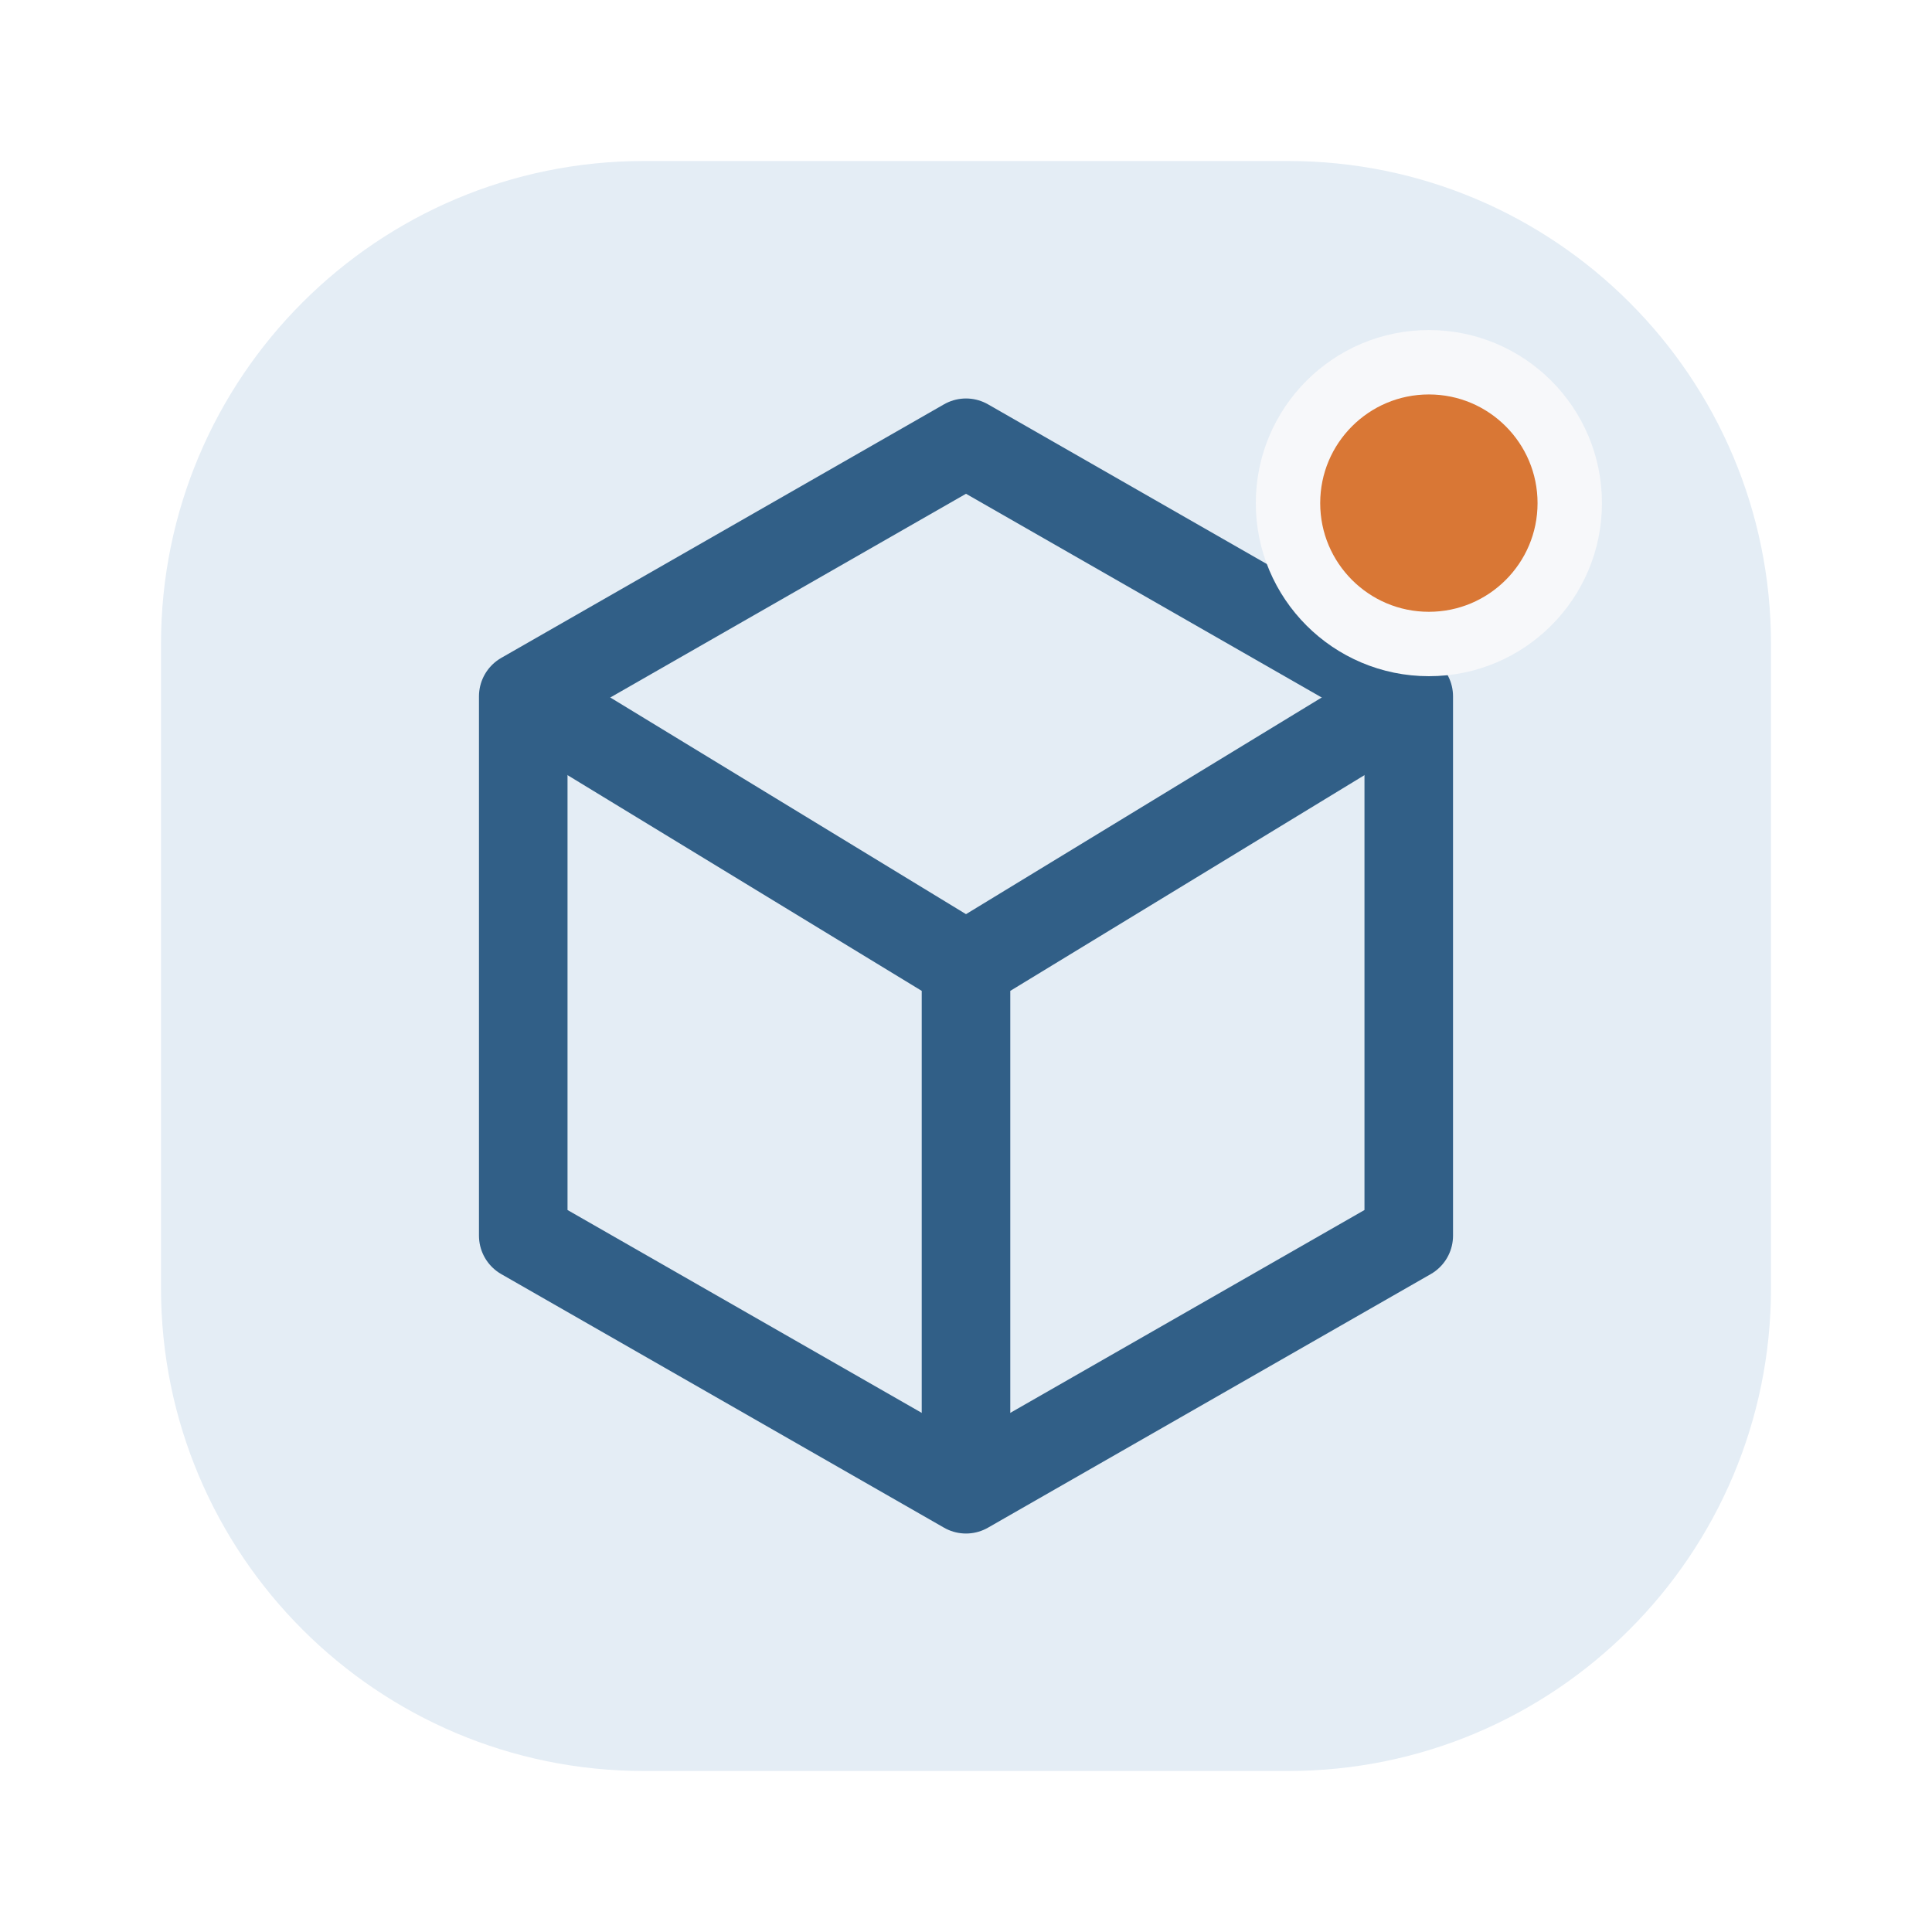
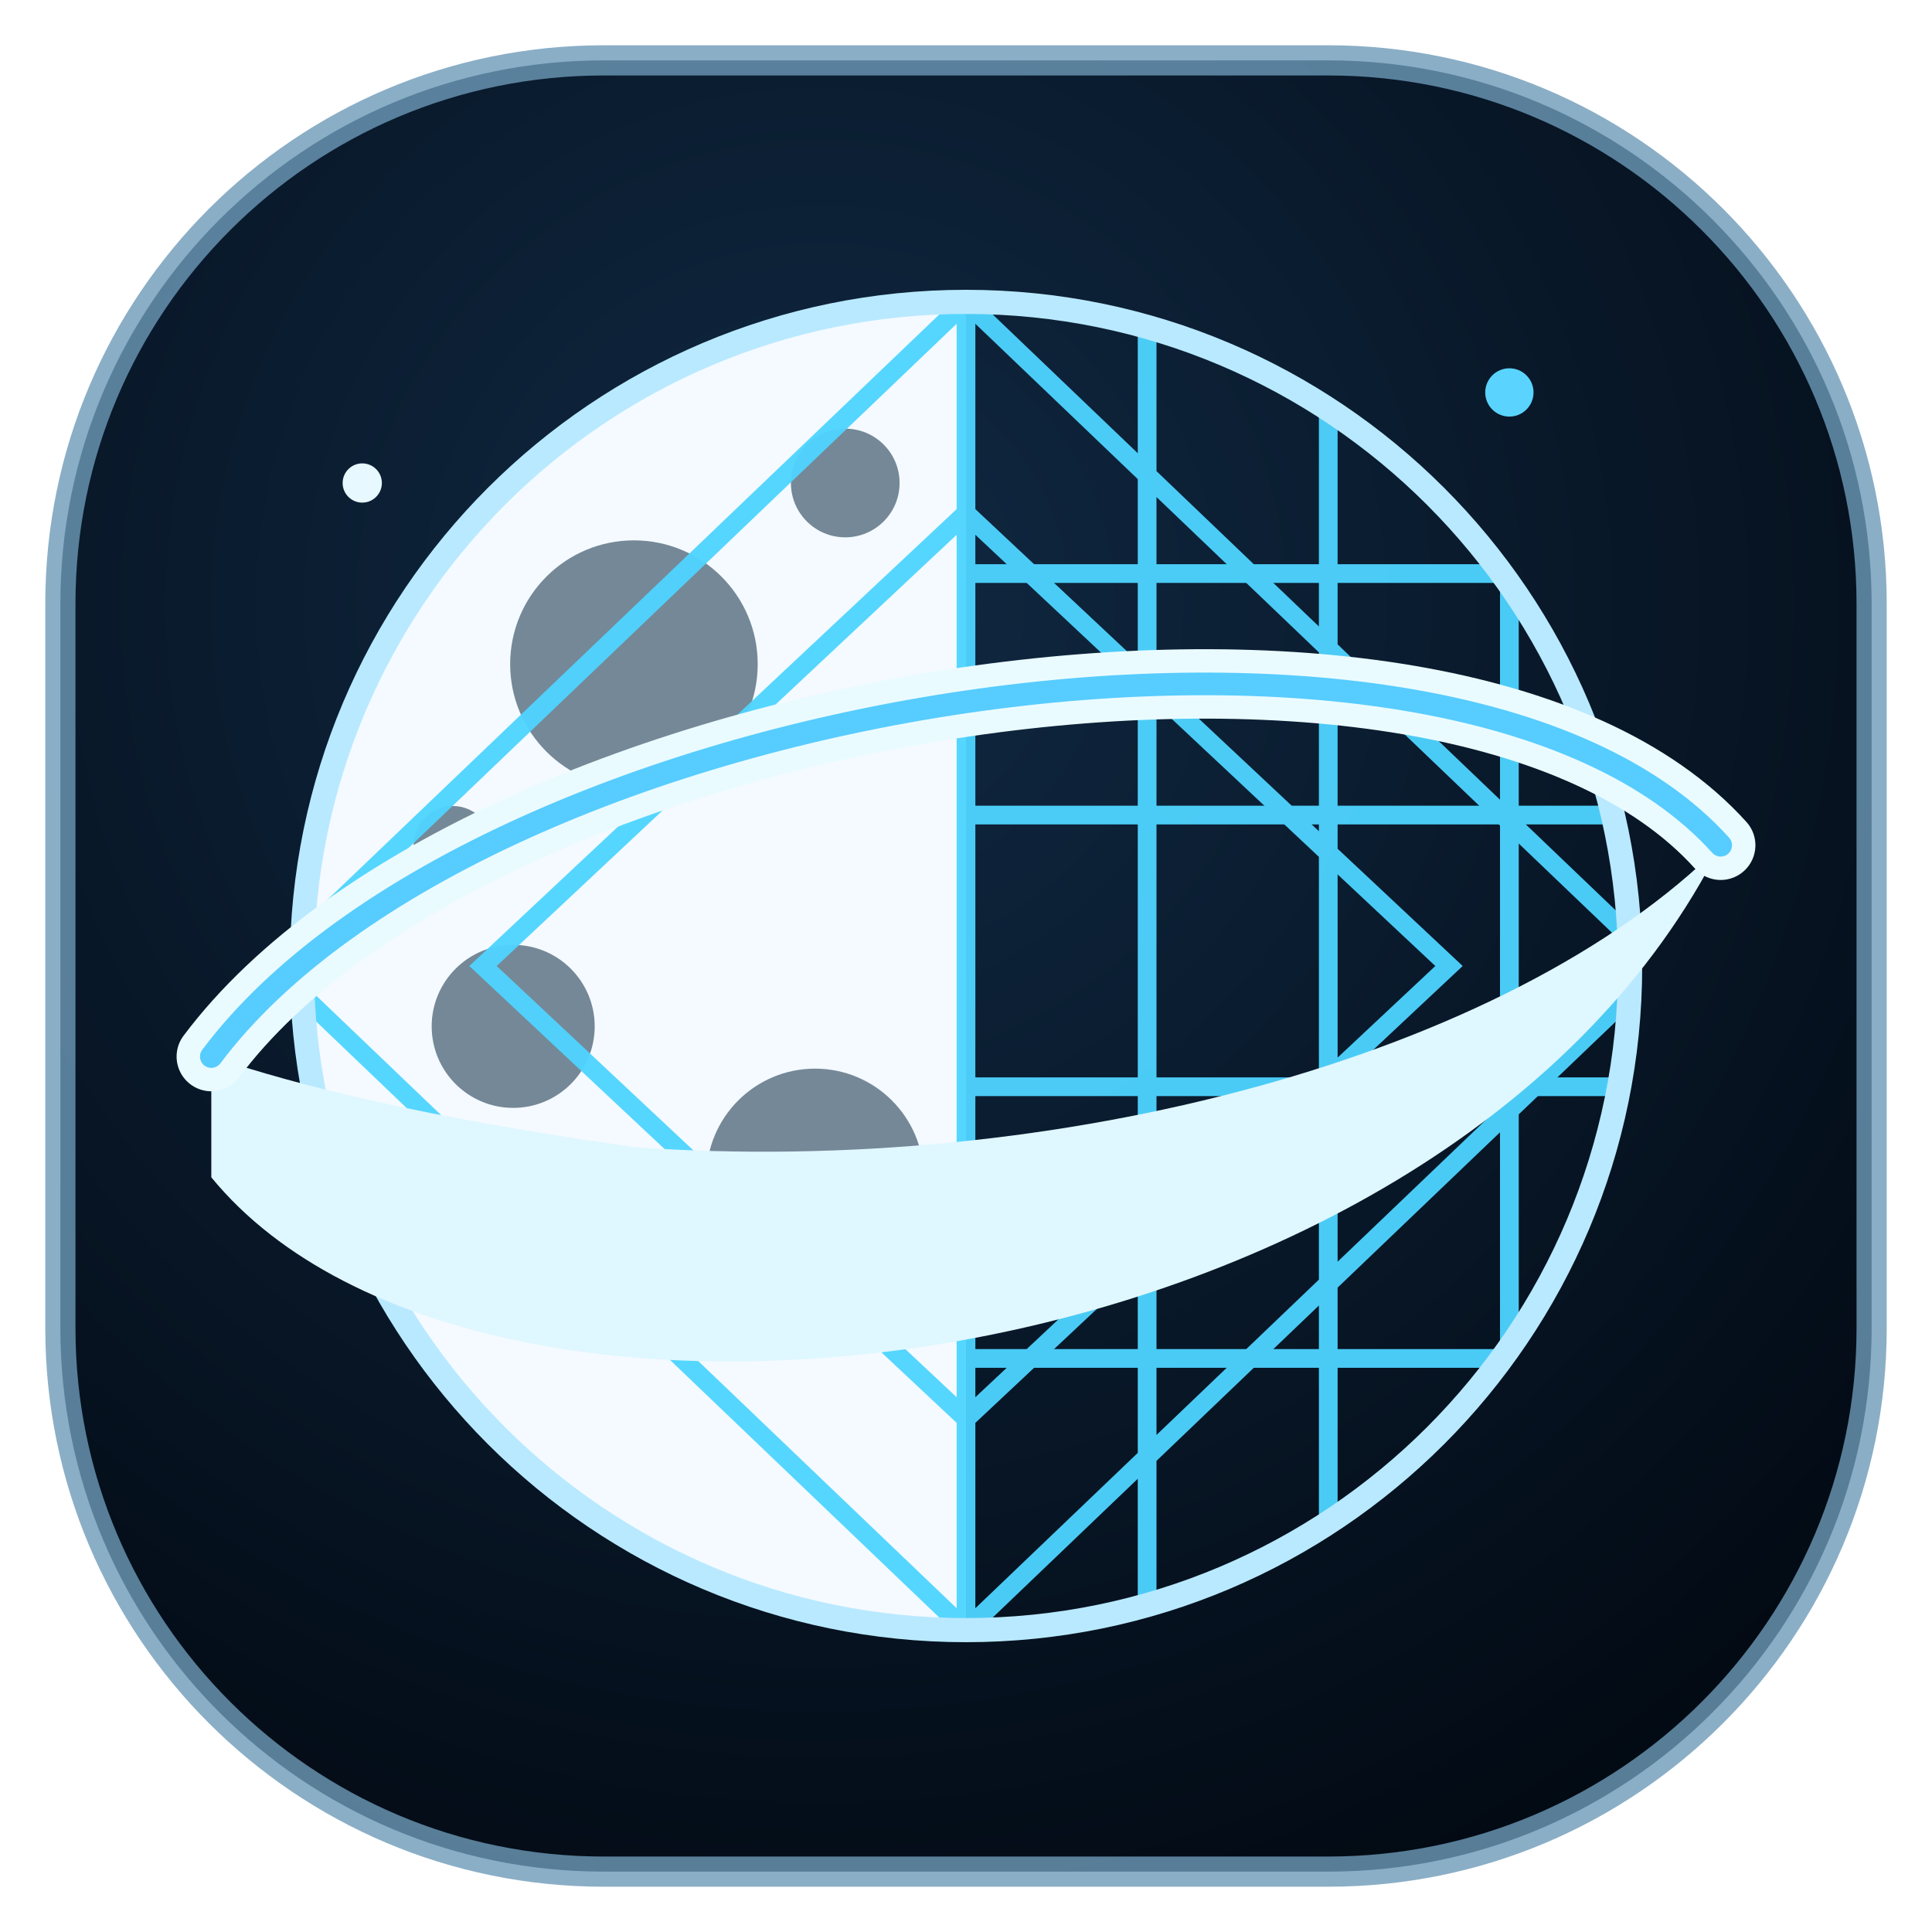
- <svg xmlns="http://www.w3.org/2000/svg" viewBox="0 0 48 48" fill="none">
-   <rect x="4" y="4" width="40" height="40" rx="12" fill="#E4EDF5" />
-   <path d="M24 11 35 17.3v13.4L24 37l-11-6.3V17.3L24 11Z" stroke="#315F87" stroke-width="2.2" stroke-linejoin="round" />
-   <path d="M13 17.3 24 24l11-6.7M24 24V37" stroke="#315F87" stroke-width="2.2" stroke-linejoin="round" />
-   <circle cx="35.5" cy="12.5" r="3.5" fill="#D97735" stroke="#F7F8FA" stroke-width="1.6" />
+ <svg xmlns="http://www.w3.org/2000/svg" viewBox="0 0 64 64" fill="none">
+   <defs>
+     <radialGradient id="space" cx=".42" cy=".3" r=".8">
+       <stop stop-color="#102943" />
+       <stop offset="1" stop-color="#020912" />
+     </radialGradient>
+     <linearGradient id="moon" x1="17" y1="16" x2="36" y2="48">
+       <stop stop-color="#F4FAFF" />
+       <stop offset=".52" stop-color="#A7C4D6" />
+       <stop offset="1" stop-color="#35536A" />
+     </linearGradient>
+     <clipPath id="orb">
+       <circle cx="32" cy="32" r="22" />
+     </clipPath>
+   </defs>
+   <rect x="2" y="2" width="60" height="60" rx="18" fill="url(#space)" stroke="#6D9AB8" stroke-opacity=".8" />
+   <g clip-path="url(#orb)">
+     <path d="M32 10c-12.2 0-22 9.8-22 22s9.8 22 22 22V10Z" fill="url(#moon)" />
+     <g fill="#274257" opacity=".62">
+       <circle cx="21" cy="22" r="4.1" />
+       <circle cx="17" cy="34" r="2.7" />
+       <circle cx="27" cy="39" r="3.6" />
+       <circle cx="28" cy="16" r="1.8" />
+       <circle cx="15" cy="28" r="1.3" />
+     </g>
+     <g stroke="#4ED4FF" stroke-width=".62" opacity=".95">
+       <path d="M32 9v46M38 10v44M44 12v40M50 16v32M56 23v18M32 10l23 22-23 22M32 10 9 32l23 22M32 17l16 15-16 15M32 17 16 32l16 15" />
+       <path d="M32 19h22M32 27h23M32 36h23M32 45h20" />
+     </g>
+   </g>
+   <circle cx="32" cy="32" r="22" stroke="#B9E9FF" stroke-width=".8" />
+   <path d="M7 39C16 50 48 46 57 28C50 35 35 39 21 38 14 37 10 36 7 35v4Z" fill="#DFF7FF" />
+   <path d="M7 35C16 23 48 18 57 28" stroke="#EAFBFF" stroke-width="2.3" stroke-linecap="round" />
+   <path d="M7 35C16 23 48 18 57 28" stroke="#57CCFF" stroke-width=".75" stroke-linecap="round" />
+   <circle cx="50" cy="13" r=".8" fill="#5AD4FF" />
+   <circle cx="12" cy="16" r=".65" fill="#E7F8FF" />
</svg>
